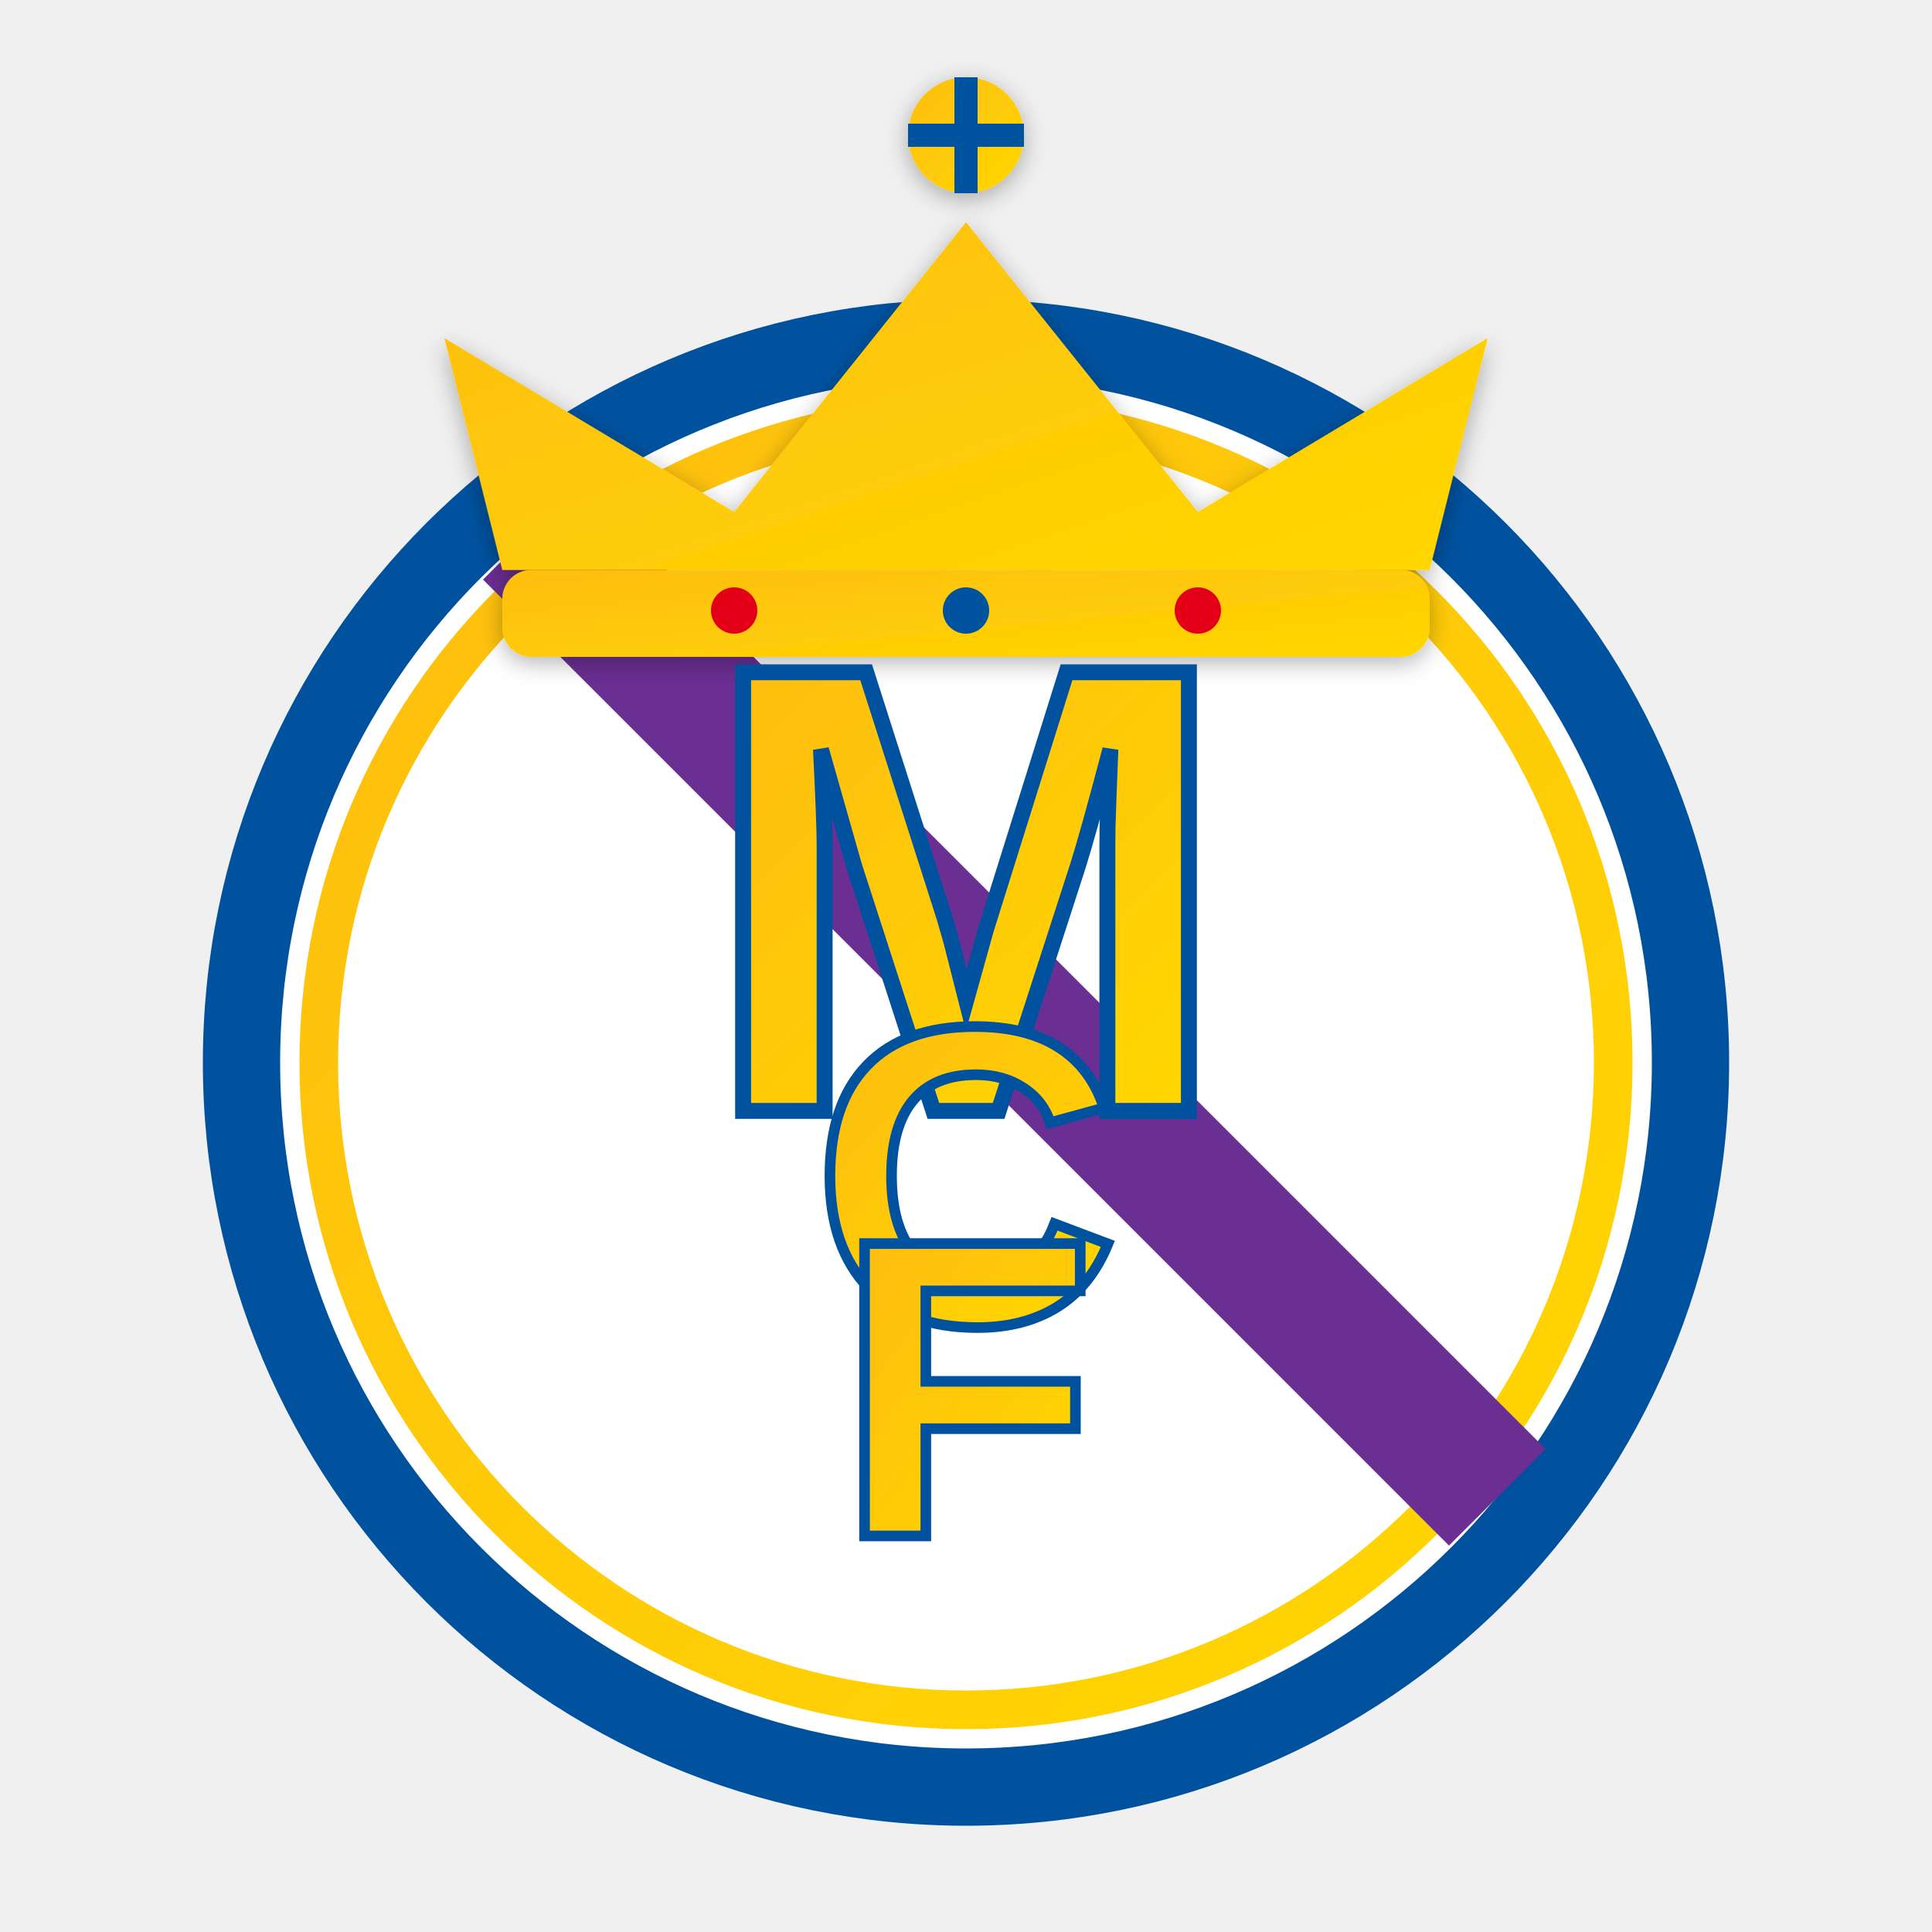
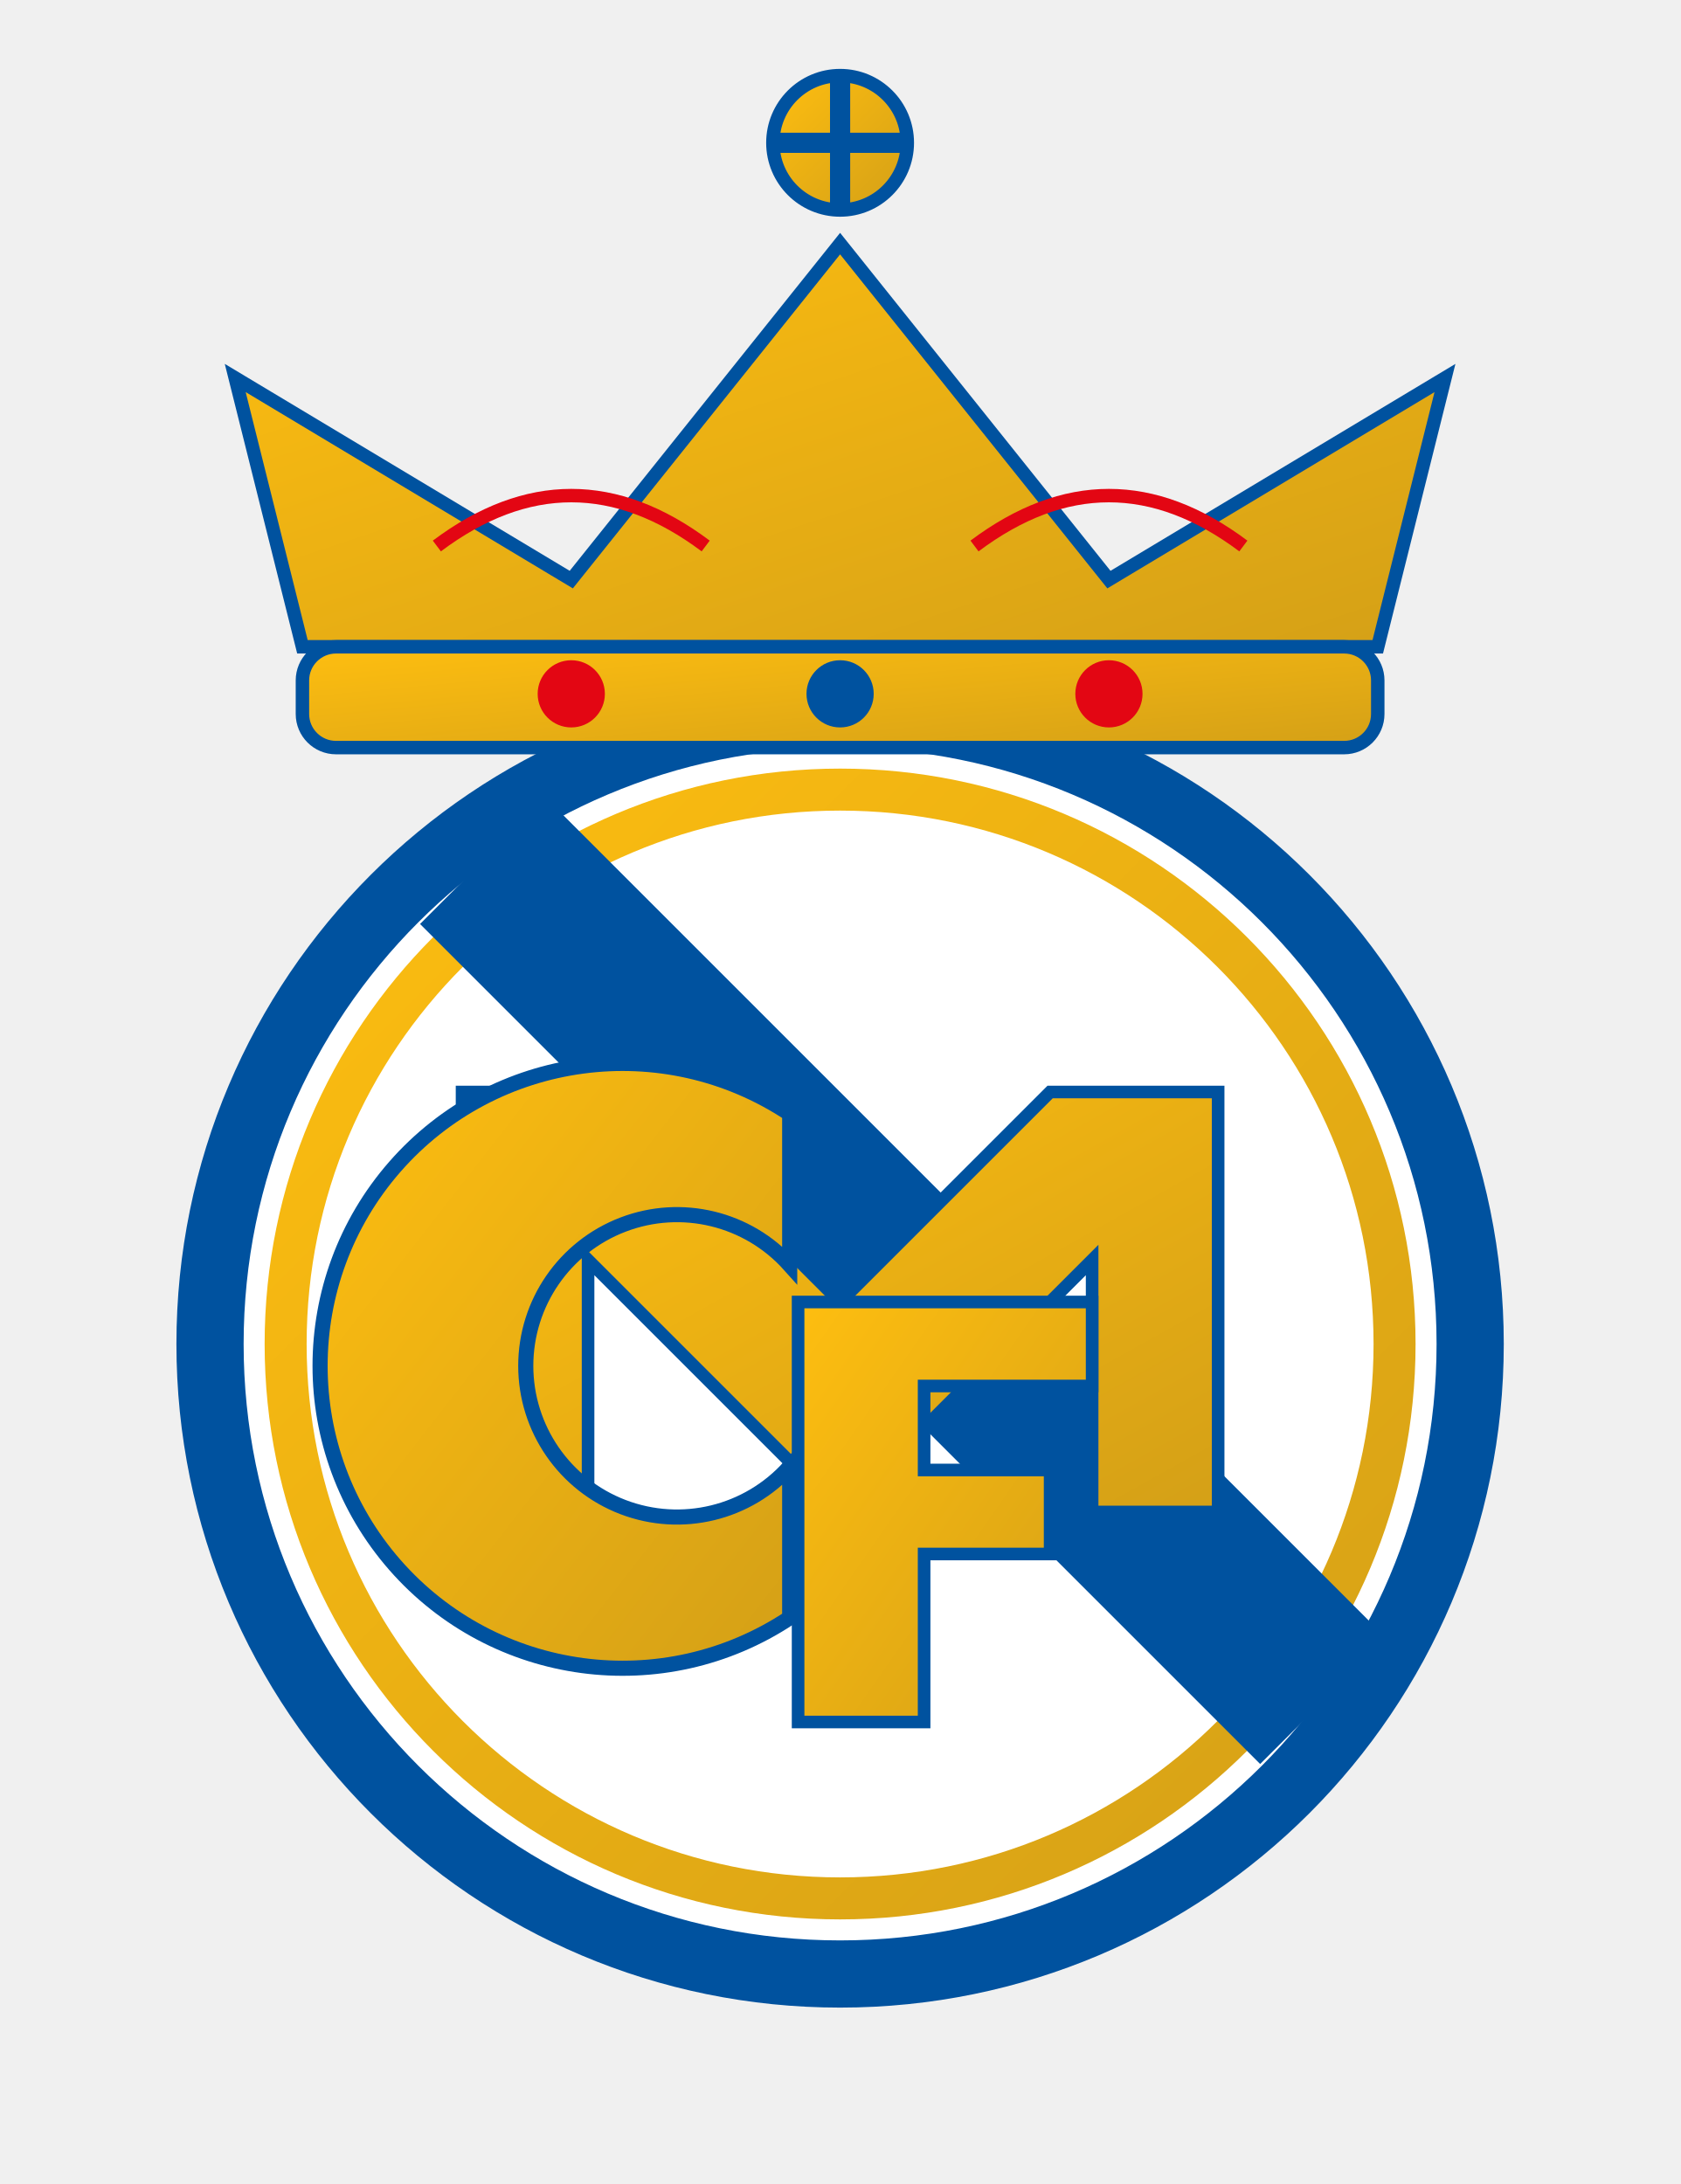
- <svg xmlns="http://www.w3.org/2000/svg" viewBox="0 0 200 200">
+ <svg xmlns="http://www.w3.org/2000/svg" viewBox="0 0 200 260">
  <defs>
-     <linearGradient id="gold" x1="0%" y1="0%" x2="100%" y2="100%">
+     <linearGradient id="rm-gold" x1="0%" y1="0%" x2="100%" y2="100%">
      <stop offset="0%" style="stop-color:#FEBE10" />
-       <stop offset="100%" style="stop-color:#FFD700" />
+       <stop offset="100%" style="stop-color:#D4A017" />
    </linearGradient>
-     <filter id="shadow">
-       <feDropShadow dx="0" dy="1" stdDeviation="2" flood-opacity="0.3" />
-     </filter>
  </defs>
-   <circle cx="100" cy="110" r="75" fill="#FFFFFF" stroke="#00529F" stroke-width="8" />
-   <circle cx="100" cy="110" r="67" fill="none" stroke="url(#gold)" stroke-width="4" />
-   <path d="M50 60 L150 160 L160 150 L60 50 Z" fill="#6B2E92" />
-   <g transform="translate(100, 35) scale(0.6)" filter="url(#shadow)">
-     <path d="M-80 40 L-90 0 L-40 30 L0 -20 L40 30 L90 0 L80 40 Z" fill="url(#gold)" />
-     <rect x="-80" y="40" width="160" height="15" rx="5" fill="url(#gold)" />
-     <circle cx="0" cy="-35" r="10" fill="url(#gold)" />
-     <path d="M-10 -35 L10 -35 M0 -45 L0 -25" stroke="#00529F" stroke-width="4" />
-     <circle cx="-40" cy="47" r="4" fill="#E30613" />
-     <circle cx="0" cy="47" r="4" fill="#00529F" />
-     <circle cx="40" cy="47" r="4" fill="#E30613" />
+   <circle cx="100" cy="160" r="75" fill="#FFFFFF" stroke="#00529F" stroke-width="8" />
+   <circle cx="100" cy="160" r="66" fill="none" stroke="url(#rm-gold)" stroke-width="5" />
+   <path d="M50 110 L150 210 L165 195 L65 95 Z" fill="#00529F" clip-path="circle(66px at 100px 160px)" />
+   <g transform="translate(100, 165)" fill="url(#rm-gold)" stroke="#00529F" stroke-width="1.5" font-family="Arial, sans-serif" font-weight="900" text-anchor="middle">
+     <path d="M-45 15 L-45 -35 L-25 -35 L0 -10 L25 -35 L45 -35 L45 15 L30 15 L30 -15 L5 10 L-5 10 L-30 -15 L-30 15 Z" />
+     <path d="M-10 -25 A 30 30 0 1 0 -10 25 L-10 10 A 15 15 0 1 1 -10 -10 Z" transform="scale(1.2) translate(5, -2)" />
+     <path d="M-10 -15 L25 -15 L25 -5 L5 -5 L5 5 L20 5 L20 15 L5 15 L5 35 L-10 35 Z" transform="translate(5, 5)" />
  </g>
-   <g transform="translate(100, 115) scale(1.1)" font-family="Arial, sans-serif" font-weight="bold" text-anchor="middle">
-     <text x="0" y="0" font-size="60" fill="url(#gold)" stroke="#00529F" stroke-width="1.5">M</text>
-     <text x="0" y="20" font-size="40" fill="url(#gold)" stroke="#00529F" stroke-width="1">C</text>
-     <text x="0" y="40" font-size="40" fill="url(#gold)" stroke="#00529F" stroke-width="1">F</text>
+   <g transform="translate(100, 45) scale(0.8)">
+     <path d="M-80 40 L-90 0 L-40 30 L0 -20 L40 30 L90 0 L80 40 Z" fill="url(#rm-gold)" stroke="#00529F" stroke-width="2" />
+     <rect x="-80" y="40" width="160" height="15" rx="5" fill="url(#rm-gold)" stroke="#00529F" stroke-width="2" />
+     <circle cx="0" cy="-35" r="10" fill="url(#rm-gold)" stroke="#00529F" stroke-width="2" />
+     <path d="M-10 -35 L10 -35 M0 -45 L0 -25" stroke="#00529F" stroke-width="3" />
+     <circle cx="-40" cy="47" r="5" fill="#E30613" />
+     <circle cx="0" cy="47" r="5" fill="#00529F" />
+     <circle cx="40" cy="47" r="5" fill="#E30613" />
+     <path d="M-60 25 Q-40 10 -20 25 M20 25 Q40 10 60 25" fill="none" stroke="#E30613" stroke-width="2" />
  </g>
</svg>
